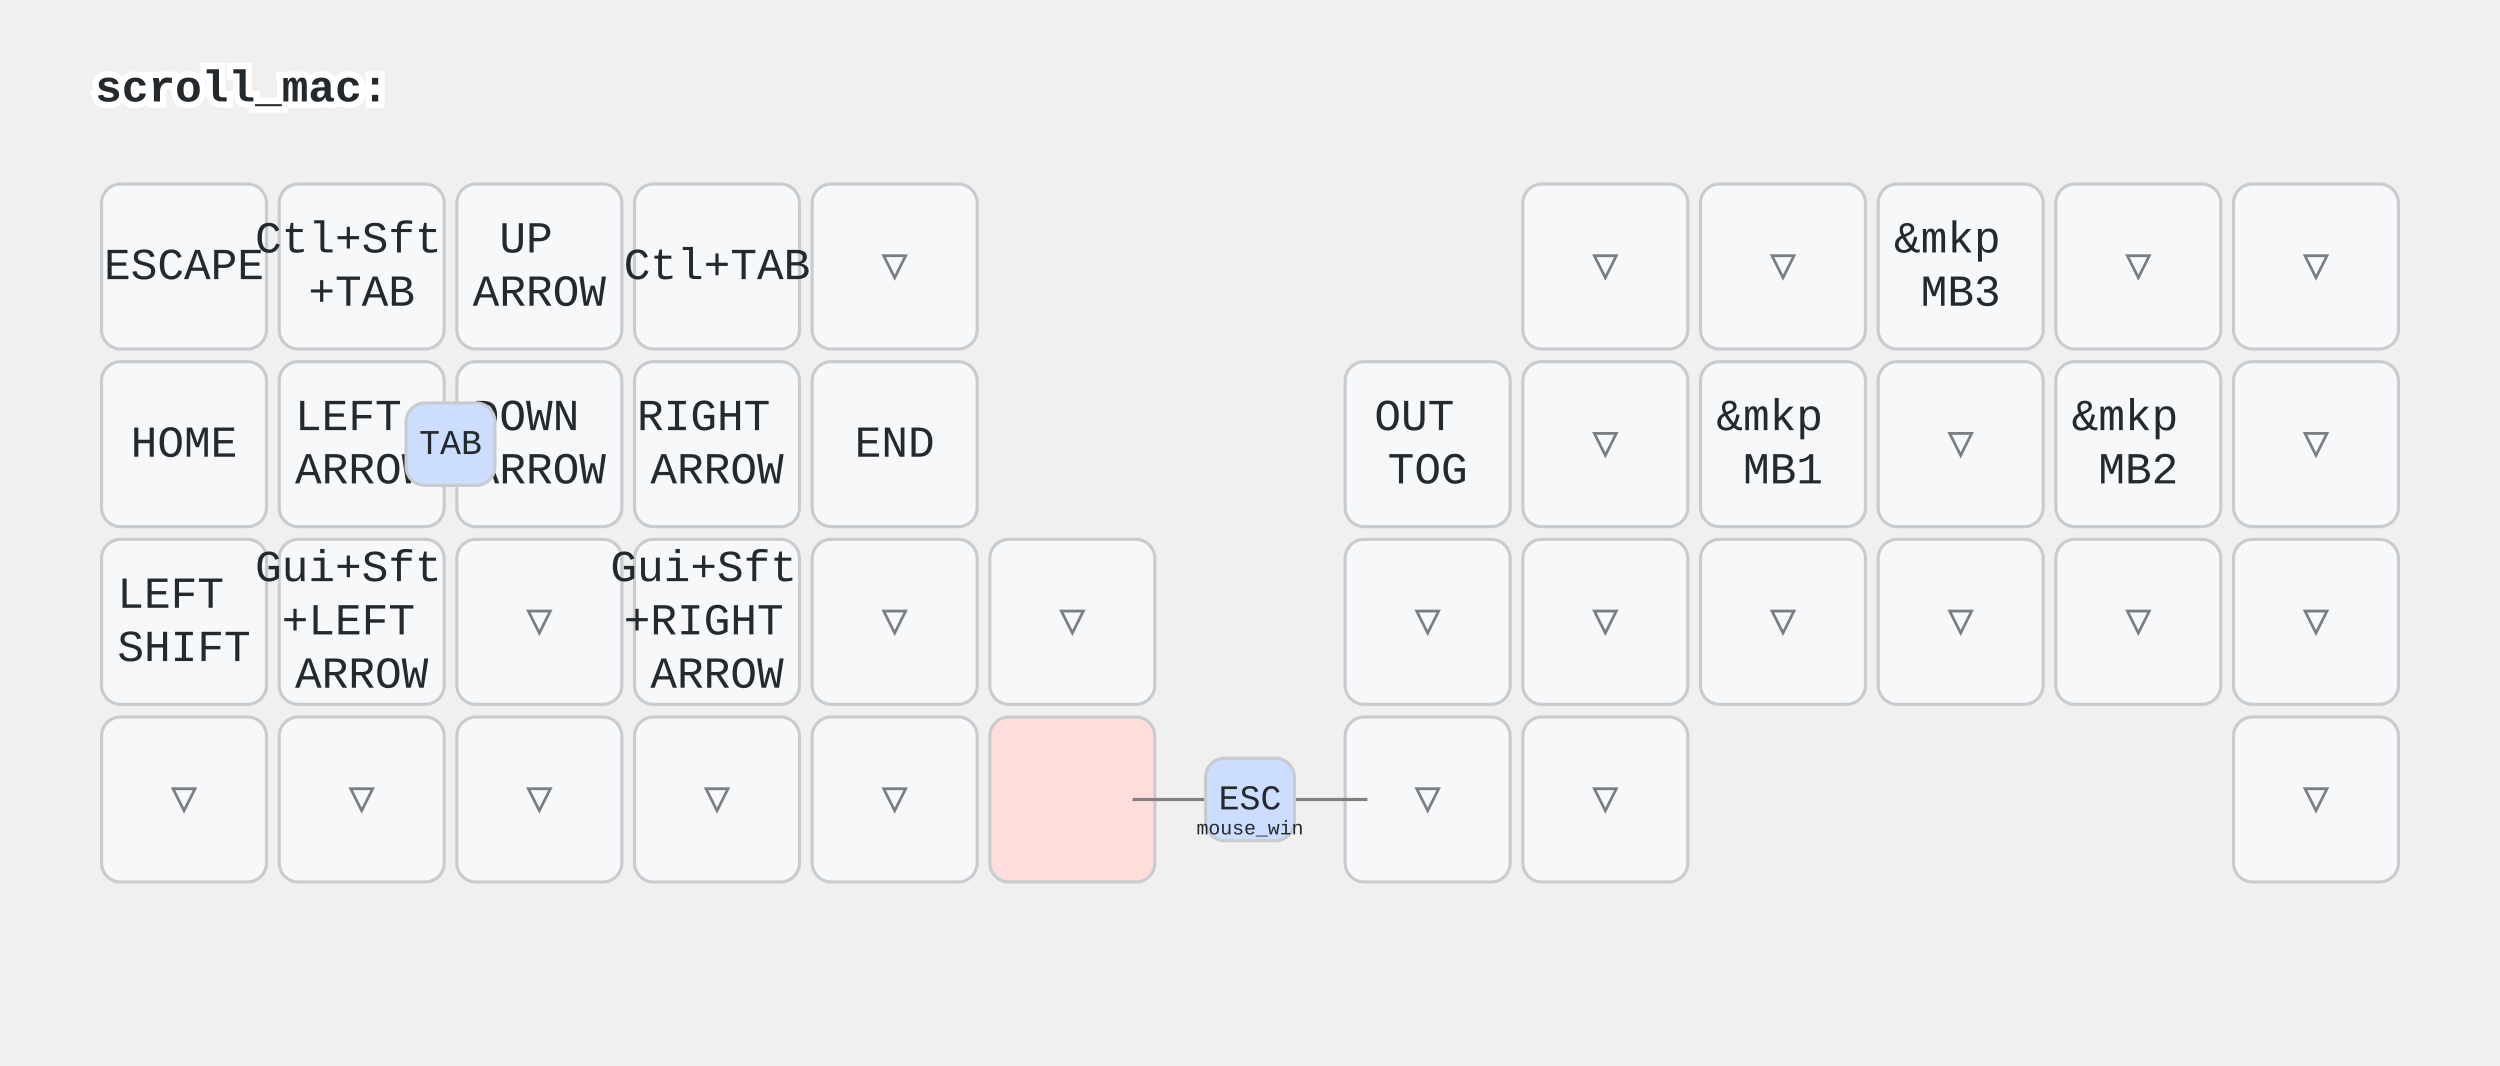
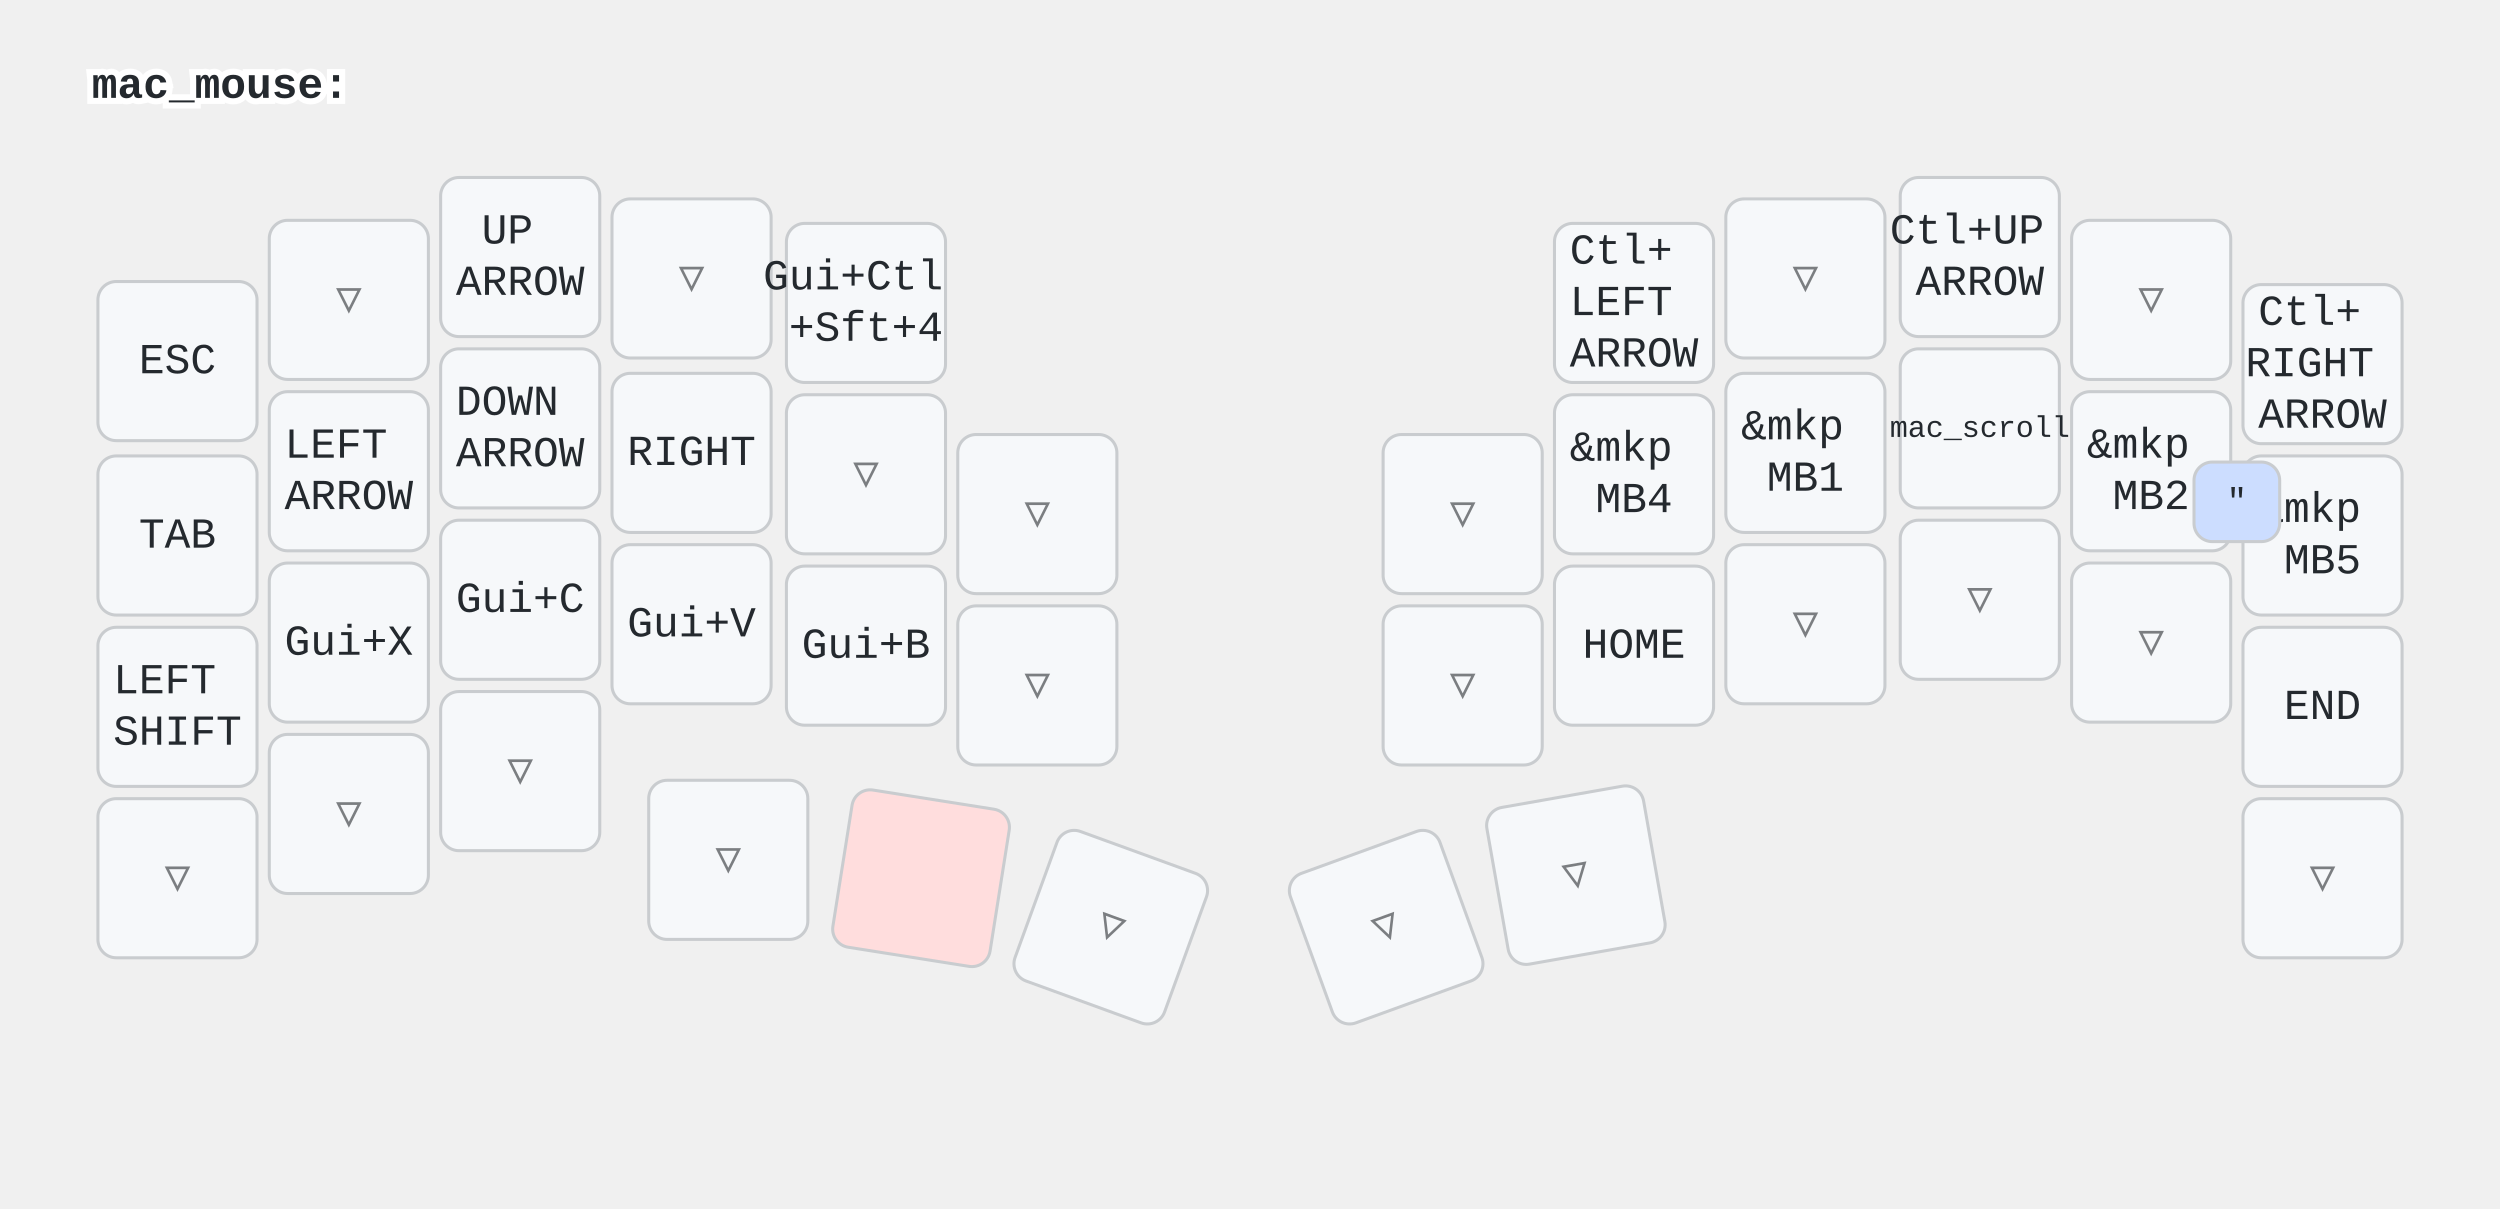
- <svg xmlns="http://www.w3.org/2000/svg" width="788" height="336" viewBox="0 0 788 336" class="keymap">
+ <svg xmlns="http://www.w3.org/2000/svg" width="817" height="395" viewBox="0 0 817 395" class="keymap">
  <style>/* inherit to force styles through use tags */
svg path {
    fill: inherit;
}

/* font and background color specifications */
svg.keymap {
    font-family: SFMono-Regular,Consolas,Liberation Mono,Menlo,monospace;
    font-size: 14px;
    font-kerning: normal;
    text-rendering: optimizeLegibility;
    fill: #24292e;
}

/* default key styling */
rect.key {
    fill: #f6f8fa;
}

rect.key, rect.combo {
    stroke: #c9cccf;
    stroke-width: 1;
}

/* default key side styling, only used is draw_key_sides is set */
rect.side {
    filter: brightness(90%);
}

/* color accent for combo boxes */
rect.combo, rect.combo-separate {
    fill: #cdf;
}

/* color accent for held keys */
rect.held, rect.combo.held {
    fill: #fdd;
}

/* color accent for ghost (optional) keys */
rect.ghost, rect.combo.ghost {
    stroke-dasharray: 4, 4;
    stroke-width: 2;
}

text {
    text-anchor: middle;
    dominant-baseline: middle;
}

/* styling for layer labels */
text.label {
    font-weight: bold;
    text-anchor: start;
    stroke: white;
    stroke-width: 4;
    paint-order: stroke;
}

/* styling for optional footer */
text.footer {
    text-anchor: end;
    dominant-baseline: auto;
    stroke: white;
    stroke-width: 4;
    paint-order: stroke;
}

/* styling for combo tap, and key non-tap label text */
text.combo, text.hold, text.shifted, text.left, text.right, text.tl, text.tr, text.bl, text.br {
    font-size: 11px;
}

text.hold, text.bl, text.br {
    text-anchor: middle;
    dominant-baseline: auto;
}

text.shifted, text.tl, text.tr {
    text-anchor: middle;
    dominant-baseline: hanging;
}

text.left, text.tl, text.bl {
    text-anchor: start;
}

text.right, text.tr, text.br {
    text-anchor: end;
}

text.layer-activator {
    text-decoration: underline;
}

/* styling for hold/shifted label text in combo box */
text.combo.hold, text.combo.shifted, text.combo.left, text.combo.right {
    font-size: 8px;
}

/* lighter symbol for transparent keys */
text.trans {
    fill: #7b7e81;
}

/* styling for combo dendrons */
path.combo {
    stroke-width: 1;
    stroke: gray;
    fill: none;
}

/* Start Tabler Icons Cleanup */
/* cannot use height/width with glyphs */
.icon-tabler &gt; path {
    fill: inherit;
    stroke: inherit;
    stroke-width: 2;
}
/* hide tabler's default box */
.icon-tabler &gt; path[stroke="none"][fill="none"] {
    visibility: hidden;
}
/* End Tabler Icons Cleanup */
</style>
-   <g transform="translate(30, 0)" class="layer-scroll_mac">
-     <text x="0" y="28" class="label" id="scroll_mac">scroll_mac:</text>
+   <g transform="translate(30, 0)" class="layer-mac_mouse">
+     <text x="0" y="28" class="label" id="mac_mouse">mac_mouse:</text>
    <g transform="translate(0, 56)">
-       <g transform="translate(28, 28)" class="key keypos-0">
-         <rect rx="6" ry="6" x="-26" y="-26" width="52" height="52" class="key" />
-         <text x="0" y="0" class="key tap">ESCAPE</text>
-       </g>
-       <g transform="translate(84, 28)" class="key keypos-1">
-         <rect rx="6" ry="6" x="-26" y="-26" width="52" height="52" class="key" />
-         <text x="0" y="0" class="key tap">
-           <tspan x="0" dy="-0.6em">Ctl+Sft</tspan>
-           <tspan x="0" dy="1.2em">+TAB</tspan>
-         </text>
+       <g transform="translate(28, 62)" class="key keypos-0">
+         <rect rx="6" ry="6" x="-26" y="-26" width="52" height="52" class="key" />
+         <text x="0" y="0" class="key tap">ESC</text>
+       </g>
+       <g transform="translate(84, 42)" class="key trans keypos-1">
+         <rect rx="6" ry="6" x="-26" y="-26" width="52" height="52" class="key trans" />
+         <text x="0" y="0" class="key trans tap">▽</text>
      </g>
      <g transform="translate(140, 28)" class="key keypos-2">
        <rect rx="6" ry="6" x="-26" y="-26" width="52" height="52" class="key" />
        <text x="0" y="0" class="key tap">
          <tspan x="0" dy="-0.6em">UP</tspan>
          <tspan x="0" dy="1.2em">ARROW</tspan>
        </text>
      </g>
-       <g transform="translate(196, 28)" class="key keypos-3">
-         <rect rx="6" ry="6" x="-26" y="-26" width="52" height="52" class="key" />
-         <text x="0" y="0" class="key tap">Ctl+TAB</text>
-       </g>
-       <g transform="translate(252, 28)" class="key trans keypos-4">
-         <rect rx="6" ry="6" x="-26" y="-26" width="52" height="52" class="key trans" />
-         <text x="0" y="0" class="key trans tap">▽</text>
-       </g>
-       <g transform="translate(476, 28)" class="key trans keypos-5">
-         <rect rx="6" ry="6" x="-26" y="-26" width="52" height="52" class="key trans" />
-         <text x="0" y="0" class="key trans tap">▽</text>
-       </g>
-       <g transform="translate(532, 28)" class="key trans keypos-6">
-         <rect rx="6" ry="6" x="-26" y="-26" width="52" height="52" class="key trans" />
-         <text x="0" y="0" class="key trans tap">▽</text>
-       </g>
-       <g transform="translate(588, 28)" class="key keypos-7">
+       <g transform="translate(196, 35)" class="key trans keypos-3">
+         <rect rx="6" ry="6" x="-26" y="-26" width="52" height="52" class="key trans" />
+         <text x="0" y="0" class="key trans tap">▽</text>
+       </g>
+       <g transform="translate(253, 43)" class="key keypos-4">
+         <rect rx="6" ry="6" x="-26" y="-26" width="52" height="52" class="key" />
+         <text x="0" y="0" class="key tap">
+           <tspan x="0" dy="-0.6em">Gui+Ctl</tspan>
+           <tspan x="0" dy="1.2em">+Sft+4</tspan>
+         </text>
+       </g>
+       <g transform="translate(504, 43)" class="key keypos-5">
+         <rect rx="6" ry="6" x="-26" y="-26" width="52" height="52" class="key" />
+         <text x="0" y="0" class="key tap">
+           <tspan x="0" dy="-1.2em">Ctl+</tspan>
+           <tspan x="0" dy="1.2em">LEFT</tspan>
+           <tspan x="0" dy="1.2em">ARROW</tspan>
+         </text>
+       </g>
+       <g transform="translate(560, 35)" class="key trans keypos-6">
+         <rect rx="6" ry="6" x="-26" y="-26" width="52" height="52" class="key trans" />
+         <text x="0" y="0" class="key trans tap">▽</text>
+       </g>
+       <g transform="translate(617, 28)" class="key keypos-7">
+         <rect rx="6" ry="6" x="-26" y="-26" width="52" height="52" class="key" />
+         <text x="0" y="0" class="key tap">
+           <tspan x="0" dy="-0.6em">Ctl+UP</tspan>
+           <tspan x="0" dy="1.2em">ARROW</tspan>
+         </text>
+       </g>
+       <g transform="translate(673, 42)" class="key trans keypos-8">
+         <rect rx="6" ry="6" x="-26" y="-26" width="52" height="52" class="key trans" />
+         <text x="0" y="0" class="key trans tap">▽</text>
+       </g>
+       <g transform="translate(729, 63)" class="key keypos-9">
+         <rect rx="6" ry="6" x="-26" y="-26" width="52" height="52" class="key" />
+         <text x="0" y="0" class="key tap">
+           <tspan x="0" dy="-1.2em">Ctl+</tspan>
+           <tspan x="0" dy="1.2em">RIGHT</tspan>
+           <tspan x="0" dy="1.2em">ARROW</tspan>
+         </text>
+       </g>
+       <g transform="translate(28, 119)" class="key keypos-10">
+         <rect rx="6" ry="6" x="-26" y="-26" width="52" height="52" class="key" />
+         <text x="0" y="0" class="key tap">TAB</text>
+       </g>
+       <g transform="translate(84, 98)" class="key keypos-11">
+         <rect rx="6" ry="6" x="-26" y="-26" width="52" height="52" class="key" />
+         <text x="0" y="0" class="key tap">
+           <tspan x="0" dy="-0.6em">LEFT</tspan>
+           <tspan x="0" dy="1.2em">ARROW</tspan>
+         </text>
+       </g>
+       <g transform="translate(140, 84)" class="key keypos-12">
+         <rect rx="6" ry="6" x="-26" y="-26" width="52" height="52" class="key" />
+         <text x="0" y="0" class="key tap">
+           <tspan x="0" dy="-0.6em">DOWN</tspan>
+           <tspan x="0" dy="1.2em">ARROW</tspan>
+         </text>
+       </g>
+       <g transform="translate(196, 92)" class="key keypos-13">
+         <rect rx="6" ry="6" x="-26" y="-26" width="52" height="52" class="key" />
+         <text x="0" y="0" class="key tap">RIGHT</text>
+       </g>
+       <g transform="translate(253, 99)" class="key trans keypos-14">
+         <rect rx="6" ry="6" x="-26" y="-26" width="52" height="52" class="key trans" />
+         <text x="0" y="0" class="key trans tap">▽</text>
+       </g>
+       <g transform="translate(309, 112)" class="key trans keypos-15">
+         <rect rx="6" ry="6" x="-26" y="-26" width="52" height="52" class="key trans" />
+         <text x="0" y="0" class="key trans tap">▽</text>
+       </g>
+       <g transform="translate(448, 112)" class="key trans keypos-16">
+         <rect rx="6" ry="6" x="-26" y="-26" width="52" height="52" class="key trans" />
+         <text x="0" y="0" class="key trans tap">▽</text>
+       </g>
+       <g transform="translate(504, 99)" class="key keypos-17">
        <rect rx="6" ry="6" x="-26" y="-26" width="52" height="52" class="key" />
        <text x="0" y="0" class="key tap">
          <tspan x="0" dy="-0.6em">&amp;mkp</tspan>
-           <tspan x="0" dy="1.2em">MB3</tspan>
-         </text>
-       </g>
-       <g transform="translate(644, 28)" class="key trans keypos-8">
-         <rect rx="6" ry="6" x="-26" y="-26" width="52" height="52" class="key trans" />
-         <text x="0" y="0" class="key trans tap">▽</text>
-       </g>
-       <g transform="translate(700, 28)" class="key trans keypos-9">
-         <rect rx="6" ry="6" x="-26" y="-26" width="52" height="52" class="key trans" />
-         <text x="0" y="0" class="key trans tap">▽</text>
-       </g>
-       <g transform="translate(28, 84)" class="key keypos-10">
-         <rect rx="6" ry="6" x="-26" y="-26" width="52" height="52" class="key" />
-         <text x="0" y="0" class="key tap">HOME</text>
-       </g>
-       <g transform="translate(84, 84)" class="key keypos-11">
-         <rect rx="6" ry="6" x="-26" y="-26" width="52" height="52" class="key" />
-         <text x="0" y="0" class="key tap">
-           <tspan x="0" dy="-0.6em">LEFT</tspan>
-           <tspan x="0" dy="1.2em">ARROW</tspan>
-         </text>
-       </g>
-       <g transform="translate(140, 84)" class="key keypos-12">
-         <rect rx="6" ry="6" x="-26" y="-26" width="52" height="52" class="key" />
-         <text x="0" y="0" class="key tap">
-           <tspan x="0" dy="-0.6em">DOWN</tspan>
-           <tspan x="0" dy="1.2em">ARROW</tspan>
-         </text>
-       </g>
-       <g transform="translate(196, 84)" class="key keypos-13">
-         <rect rx="6" ry="6" x="-26" y="-26" width="52" height="52" class="key" />
-         <text x="0" y="0" class="key tap">
-           <tspan x="0" dy="-0.6em">RIGHT</tspan>
-           <tspan x="0" dy="1.2em">ARROW</tspan>
-         </text>
-       </g>
-       <g transform="translate(252, 84)" class="key keypos-14">
-         <rect rx="6" ry="6" x="-26" y="-26" width="52" height="52" class="key" />
-         <text x="0" y="0" class="key tap">END</text>
-       </g>
-       <g transform="translate(420, 84)" class="key keypos-15">
-         <rect rx="6" ry="6" x="-26" y="-26" width="52" height="52" class="key" />
-         <text x="0" y="0" class="key tap">
-           <tspan x="0" dy="-0.6em">OUT</tspan>
-           <tspan x="0" dy="1.2em">TOG</tspan>
-         </text>
-       </g>
-       <g transform="translate(476, 84)" class="key trans keypos-16">
-         <rect rx="6" ry="6" x="-26" y="-26" width="52" height="52" class="key trans" />
-         <text x="0" y="0" class="key trans tap">▽</text>
-       </g>
-       <g transform="translate(532, 84)" class="key keypos-17">
+           <tspan x="0" dy="1.2em">MB4</tspan>
+         </text>
+       </g>
+       <g transform="translate(560, 92)" class="key keypos-18">
        <rect rx="6" ry="6" x="-26" y="-26" width="52" height="52" class="key" />
        <text x="0" y="0" class="key tap">
          <tspan x="0" dy="-0.6em">&amp;mkp</tspan>
          <tspan x="0" dy="1.2em">MB1</tspan>
        </text>
      </g>
-       <g transform="translate(588, 84)" class="key trans keypos-18">
-         <rect rx="6" ry="6" x="-26" y="-26" width="52" height="52" class="key trans" />
-         <text x="0" y="0" class="key trans tap">▽</text>
-       </g>
-       <g transform="translate(644, 84)" class="key keypos-19">
+       <g transform="translate(617, 84)" class="key keypos-19">
+         <rect rx="6" ry="6" x="-26" y="-26" width="52" height="52" class="key" />
+         <text x="0" y="0" class="key tap">
+           <tspan style="font-size: 70%">mac_scroll</tspan>
+         </text>
+       </g>
+       <g transform="translate(673, 98)" class="key keypos-20">
        <rect rx="6" ry="6" x="-26" y="-26" width="52" height="52" class="key" />
        <text x="0" y="0" class="key tap">
          <tspan x="0" dy="-0.6em">&amp;mkp</tspan>
          <tspan x="0" dy="1.2em">MB2</tspan>
        </text>
      </g>
-       <g transform="translate(700, 84)" class="key trans keypos-20">
-         <rect rx="6" ry="6" x="-26" y="-26" width="52" height="52" class="key trans" />
-         <text x="0" y="0" class="key trans tap">▽</text>
-       </g>
-       <g transform="translate(28, 140)" class="key keypos-21">
+       <g transform="translate(729, 119)" class="key keypos-21">
+         <rect rx="6" ry="6" x="-26" y="-26" width="52" height="52" class="key" />
+         <text x="0" y="0" class="key tap">
+           <tspan x="0" dy="-0.6em">&amp;mkp</tspan>
+           <tspan x="0" dy="1.2em">MB5</tspan>
+         </text>
+       </g>
+       <g transform="translate(28, 175)" class="key keypos-22">
        <rect rx="6" ry="6" x="-26" y="-26" width="52" height="52" class="key" />
        <text x="0" y="0" class="key tap">
          <tspan x="0" dy="-0.6em">LEFT</tspan>
          <tspan x="0" dy="1.2em">SHIFT</tspan>
        </text>
      </g>
-       <g transform="translate(84, 140)" class="key keypos-22">
-         <rect rx="6" ry="6" x="-26" y="-26" width="52" height="52" class="key" />
-         <text x="0" y="0" class="key tap">
-           <tspan x="0" dy="-1.2em">Gui+Sft</tspan>
-           <tspan x="0" dy="1.2em">+LEFT</tspan>
-           <tspan x="0" dy="1.2em">ARROW</tspan>
-         </text>
-       </g>
-       <g transform="translate(140, 140)" class="key trans keypos-23">
-         <rect rx="6" ry="6" x="-26" y="-26" width="52" height="52" class="key trans" />
-         <text x="0" y="0" class="key trans tap">▽</text>
-       </g>
-       <g transform="translate(196, 140)" class="key keypos-24">
-         <rect rx="6" ry="6" x="-26" y="-26" width="52" height="52" class="key" />
-         <text x="0" y="0" class="key tap">
-           <tspan x="0" dy="-1.2em">Gui+Sft</tspan>
-           <tspan x="0" dy="1.2em">+RIGHT</tspan>
-           <tspan x="0" dy="1.2em">ARROW</tspan>
-         </text>
-       </g>
-       <g transform="translate(252, 140)" class="key trans keypos-25">
-         <rect rx="6" ry="6" x="-26" y="-26" width="52" height="52" class="key trans" />
-         <text x="0" y="0" class="key trans tap">▽</text>
-       </g>
-       <g transform="translate(308, 140)" class="key trans keypos-26">
-         <rect rx="6" ry="6" x="-26" y="-26" width="52" height="52" class="key trans" />
-         <text x="0" y="0" class="key trans tap">▽</text>
-       </g>
-       <g transform="translate(420, 140)" class="key trans keypos-27">
-         <rect rx="6" ry="6" x="-26" y="-26" width="52" height="52" class="key trans" />
-         <text x="0" y="0" class="key trans tap">▽</text>
-       </g>
-       <g transform="translate(476, 140)" class="key trans keypos-28">
-         <rect rx="6" ry="6" x="-26" y="-26" width="52" height="52" class="key trans" />
-         <text x="0" y="0" class="key trans tap">▽</text>
-       </g>
-       <g transform="translate(532, 140)" class="key trans keypos-29">
-         <rect rx="6" ry="6" x="-26" y="-26" width="52" height="52" class="key trans" />
-         <text x="0" y="0" class="key trans tap">▽</text>
-       </g>
-       <g transform="translate(588, 140)" class="key trans keypos-30">
-         <rect rx="6" ry="6" x="-26" y="-26" width="52" height="52" class="key trans" />
-         <text x="0" y="0" class="key trans tap">▽</text>
-       </g>
-       <g transform="translate(644, 140)" class="key trans keypos-31">
-         <rect rx="6" ry="6" x="-26" y="-26" width="52" height="52" class="key trans" />
-         <text x="0" y="0" class="key trans tap">▽</text>
-       </g>
-       <g transform="translate(700, 140)" class="key trans keypos-32">
-         <rect rx="6" ry="6" x="-26" y="-26" width="52" height="52" class="key trans" />
-         <text x="0" y="0" class="key trans tap">▽</text>
-       </g>
-       <g transform="translate(28, 196)" class="key trans keypos-33">
-         <rect rx="6" ry="6" x="-26" y="-26" width="52" height="52" class="key trans" />
-         <text x="0" y="0" class="key trans tap">▽</text>
-       </g>
-       <g transform="translate(84, 196)" class="key trans keypos-34">
-         <rect rx="6" ry="6" x="-26" y="-26" width="52" height="52" class="key trans" />
-         <text x="0" y="0" class="key trans tap">▽</text>
-       </g>
-       <g transform="translate(140, 196)" class="key trans keypos-35">
-         <rect rx="6" ry="6" x="-26" y="-26" width="52" height="52" class="key trans" />
-         <text x="0" y="0" class="key trans tap">▽</text>
-       </g>
-       <g transform="translate(196, 196)" class="key trans keypos-36">
-         <rect rx="6" ry="6" x="-26" y="-26" width="52" height="52" class="key trans" />
-         <text x="0" y="0" class="key trans tap">▽</text>
-       </g>
-       <g transform="translate(252, 196)" class="key trans keypos-37">
-         <rect rx="6" ry="6" x="-26" y="-26" width="52" height="52" class="key trans" />
-         <text x="0" y="0" class="key trans tap">▽</text>
-       </g>
-       <g transform="translate(308, 196)" class="key held keypos-38">
+       <g transform="translate(84, 154)" class="key keypos-23">
+         <rect rx="6" ry="6" x="-26" y="-26" width="52" height="52" class="key" />
+         <text x="0" y="0" class="key tap">Gui+X</text>
+       </g>
+       <g transform="translate(140, 140)" class="key keypos-24">
+         <rect rx="6" ry="6" x="-26" y="-26" width="52" height="52" class="key" />
+         <text x="0" y="0" class="key tap">Gui+C</text>
+       </g>
+       <g transform="translate(196, 148)" class="key keypos-25">
+         <rect rx="6" ry="6" x="-26" y="-26" width="52" height="52" class="key" />
+         <text x="0" y="0" class="key tap">Gui+V</text>
+       </g>
+       <g transform="translate(253, 155)" class="key keypos-26">
+         <rect rx="6" ry="6" x="-26" y="-26" width="52" height="52" class="key" />
+         <text x="0" y="0" class="key tap">Gui+B</text>
+       </g>
+       <g transform="translate(309, 168)" class="key trans keypos-27">
+         <rect rx="6" ry="6" x="-26" y="-26" width="52" height="52" class="key trans" />
+         <text x="0" y="0" class="key trans tap">▽</text>
+       </g>
+       <g transform="translate(448, 168)" class="key trans keypos-28">
+         <rect rx="6" ry="6" x="-26" y="-26" width="52" height="52" class="key trans" />
+         <text x="0" y="0" class="key trans tap">▽</text>
+       </g>
+       <g transform="translate(504, 155)" class="key keypos-29">
+         <rect rx="6" ry="6" x="-26" y="-26" width="52" height="52" class="key" />
+         <text x="0" y="0" class="key tap">HOME</text>
+       </g>
+       <g transform="translate(560, 148)" class="key trans keypos-30">
+         <rect rx="6" ry="6" x="-26" y="-26" width="52" height="52" class="key trans" />
+         <text x="0" y="0" class="key trans tap">▽</text>
+       </g>
+       <g transform="translate(617, 140)" class="key trans keypos-31">
+         <rect rx="6" ry="6" x="-26" y="-26" width="52" height="52" class="key trans" />
+         <text x="0" y="0" class="key trans tap">▽</text>
+       </g>
+       <g transform="translate(673, 154)" class="key trans keypos-32">
+         <rect rx="6" ry="6" x="-26" y="-26" width="52" height="52" class="key trans" />
+         <text x="0" y="0" class="key trans tap">▽</text>
+       </g>
+       <g transform="translate(729, 175)" class="key keypos-33">
+         <rect rx="6" ry="6" x="-26" y="-26" width="52" height="52" class="key" />
+         <text x="0" y="0" class="key tap">END</text>
+       </g>
+       <g transform="translate(28, 231)" class="key trans keypos-34">
+         <rect rx="6" ry="6" x="-26" y="-26" width="52" height="52" class="key trans" />
+         <text x="0" y="0" class="key trans tap">▽</text>
+       </g>
+       <g transform="translate(84, 210)" class="key trans keypos-35">
+         <rect rx="6" ry="6" x="-26" y="-26" width="52" height="52" class="key trans" />
+         <text x="0" y="0" class="key trans tap">▽</text>
+       </g>
+       <g transform="translate(140, 196)" class="key trans keypos-36">
+         <rect rx="6" ry="6" x="-26" y="-26" width="52" height="52" class="key trans" />
+         <text x="0" y="0" class="key trans tap">▽</text>
+       </g>
+       <g transform="translate(208, 225)" class="key trans keypos-37">
+         <rect rx="6" ry="6" x="-26" y="-26" width="52" height="52" class="key trans" />
+         <text x="0" y="0" class="key trans tap">▽</text>
+       </g>
+       <g transform="translate(271, 231) rotate(9.0)" class="key held keypos-38">
        <rect rx="6" ry="6" x="-26" y="-26" width="52" height="52" class="key held" />
      </g>
-       <g transform="translate(420, 196)" class="key trans keypos-39">
-         <rect rx="6" ry="6" x="-26" y="-26" width="52" height="52" class="key trans" />
-         <text x="0" y="0" class="key trans tap">▽</text>
-       </g>
-       <g transform="translate(476, 196)" class="key trans keypos-40">
-         <rect rx="6" ry="6" x="-26" y="-26" width="52" height="52" class="key trans" />
-         <text x="0" y="0" class="key trans tap">▽</text>
-       </g>
-       <g transform="translate(700, 196)" class="key trans keypos-41">
+       <g transform="translate(333, 247) rotate(20.0)" class="key trans keypos-39">
+         <rect rx="6" ry="6" x="-26" y="-26" width="52" height="52" class="key trans" />
+         <text x="0" y="0" class="key trans tap">▽</text>
+       </g>
+       <g transform="translate(423, 247) rotate(-20.0)" class="key trans keypos-40">
+         <rect rx="6" ry="6" x="-26" y="-26" width="52" height="52" class="key trans" />
+         <text x="0" y="0" class="key trans tap">▽</text>
+       </g>
+       <g transform="translate(485, 230) rotate(-10.0)" class="key trans keypos-41">
+         <rect rx="6" ry="6" x="-26" y="-26" width="52" height="52" class="key trans" />
+         <text x="0" y="0" class="key trans tap">▽</text>
+       </g>
+       <g transform="translate(729, 231)" class="key trans keypos-42">
        <rect rx="6" ry="6" x="-26" y="-26" width="52" height="52" class="key trans" />
        <text x="0" y="0" class="key trans tap">▽</text>
      </g>
      <g class="combo combopos-0">
-         <path d="M364,196 l37,0" class="combo" />
-         <path d="M364,196 l-37,0" class="combo" />
-         <rect rx="6" ry="6" x="350" y="183" width="28" height="26" class="combo" />
-         <text x="364" y="196" class="combo tap">ESC</text>
-         <text x="364" y="207" class="combo hold">
-           <tspan style="font-size: 78%">mouse_win</tspan>
-         </text>
-       </g>
-       <g class="combo combopos-1">
-         <rect rx="6" ry="6" x="98" y="71" width="28" height="26" class="combo" />
-         <text x="112" y="84" class="combo tap">TAB</text>
+         <rect rx="6" ry="6" x="687" y="95" width="28" height="26" class="combo" />
+         <text x="701" y="108" class="combo tap">"</text>
      </g>
    </g>
  </g>
</svg>
